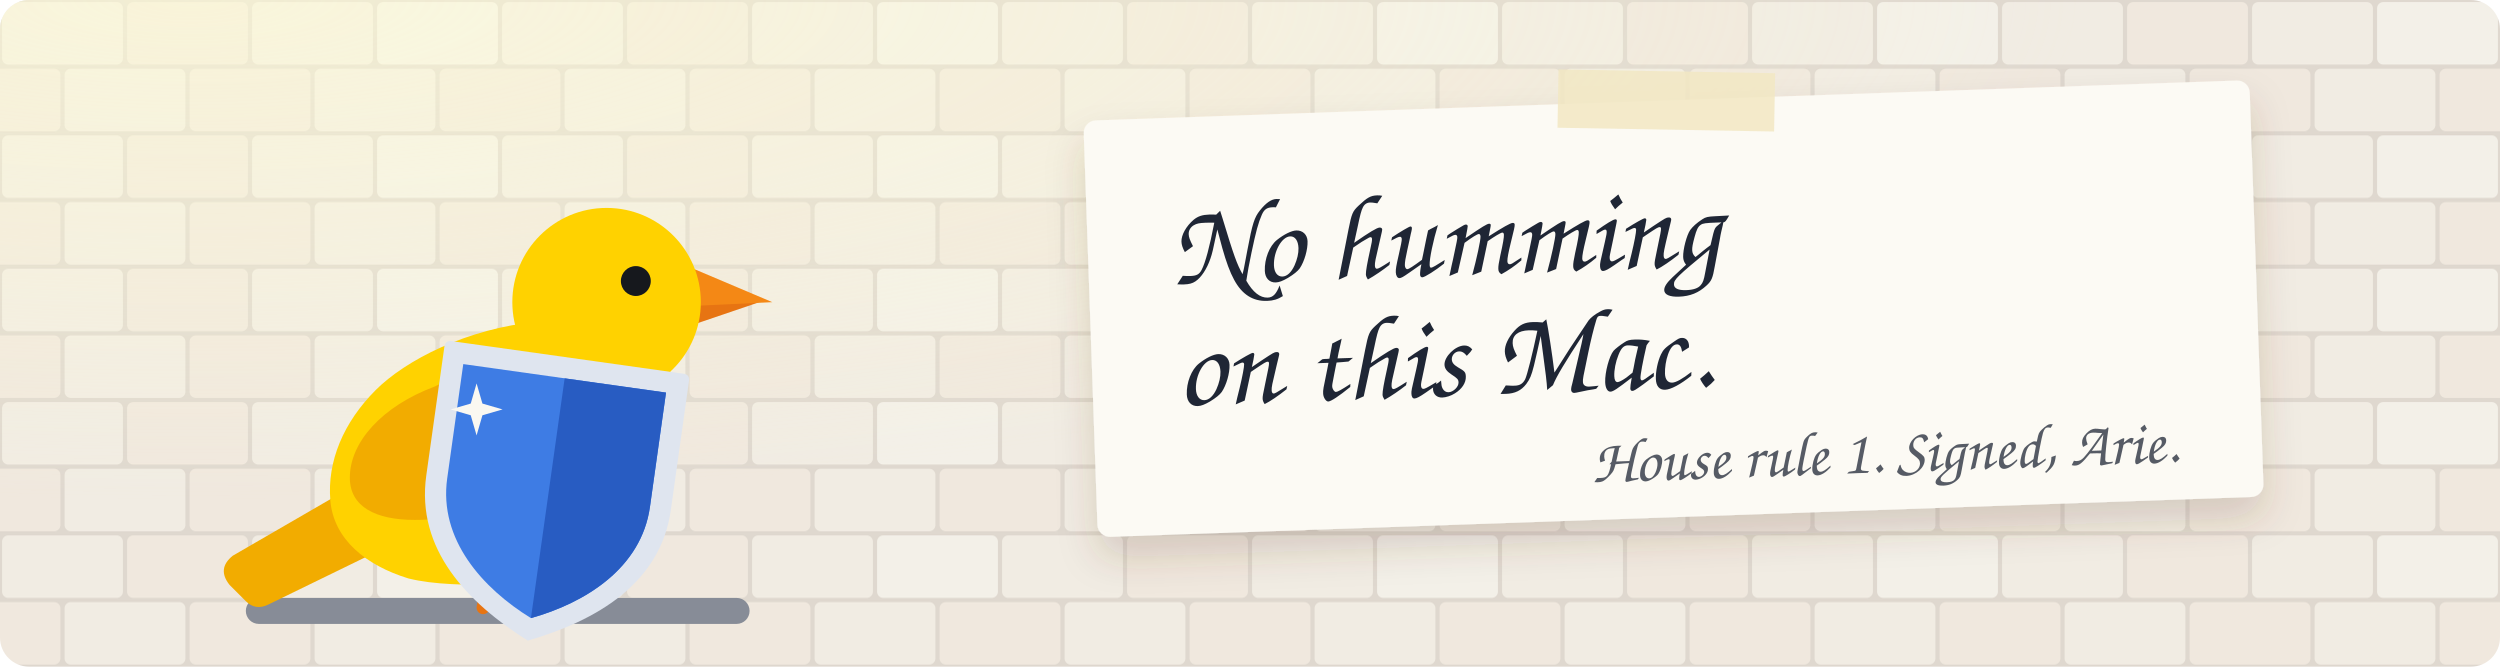
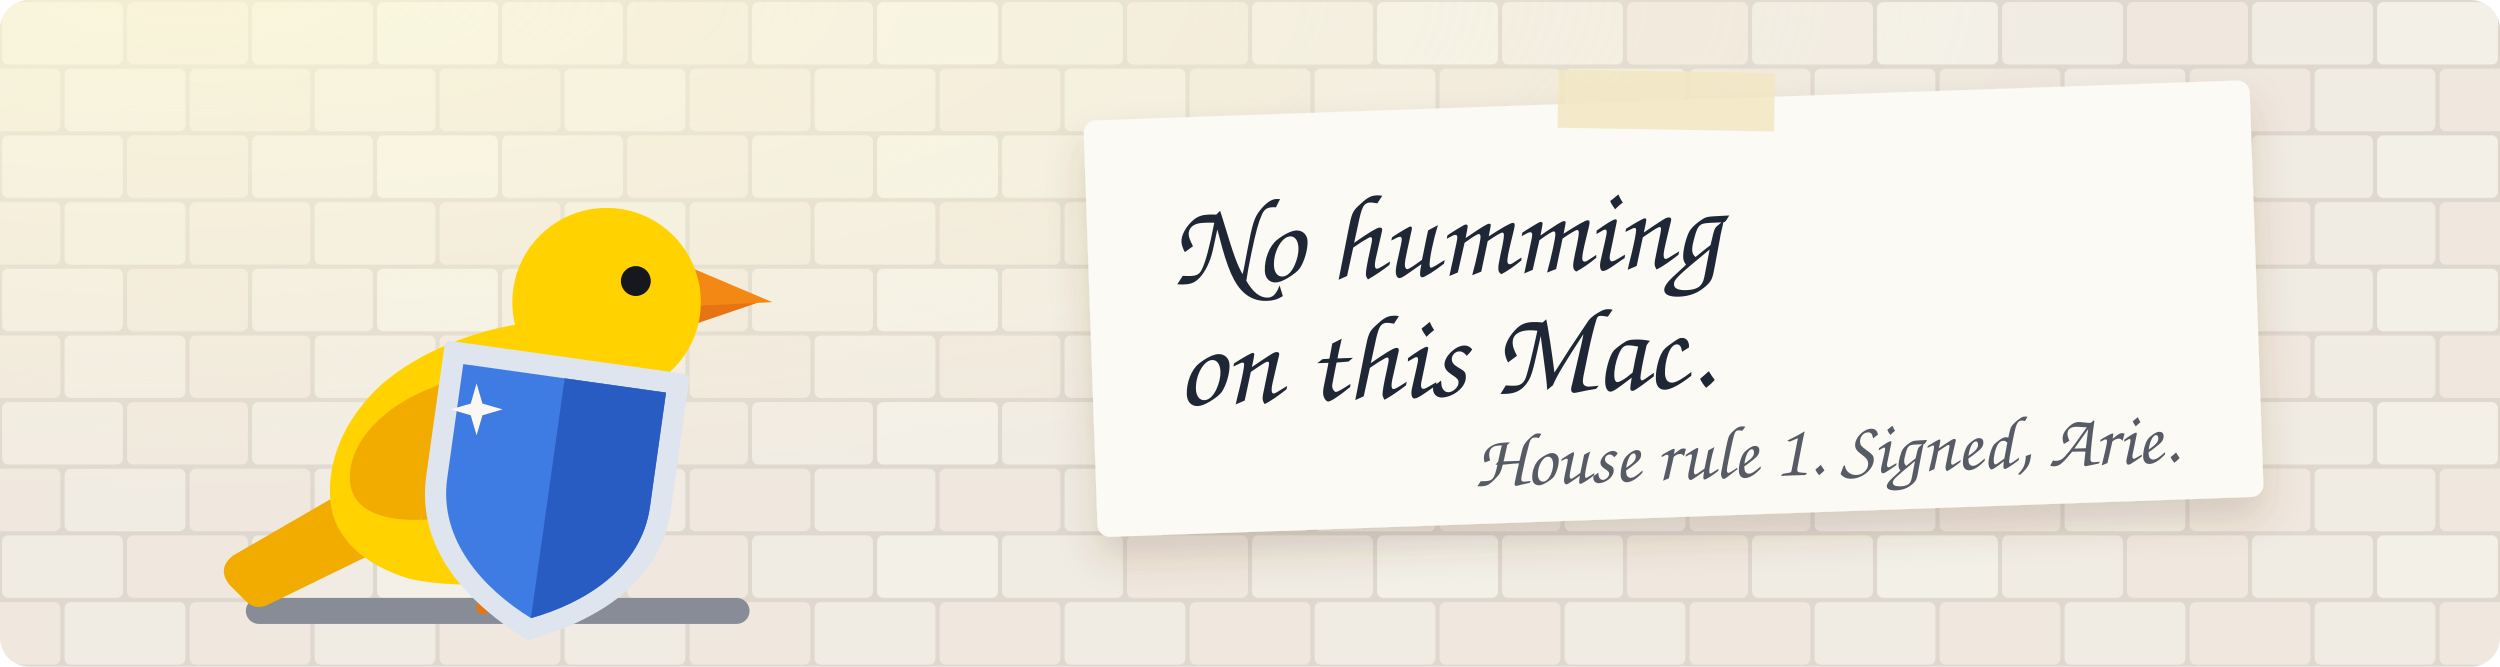
<svg xmlns="http://www.w3.org/2000/svg" viewBox="0 0 1200 320" width="1200" height="320">
  <defs>
    <pattern id="b" width="240" height="64" patternUnits="userSpaceOnUse">
      <rect width="240" height="64" fill="#dfd8cf" />
      <g fill="#f1ece3">
        <rect x="1" y="1" width="58" height="30" rx="3" />
        <rect x="121" y="1" width="58" height="30" rx="3" />
        <rect x="31" y="33" width="58" height="30" rx="3" />
        <rect x="151" y="33" width="58" height="30" rx="3" />
      </g>
      <g fill="#f0e8de">
        <rect x="61" y="1" width="58" height="30" rx="3" />
        <rect x="91" y="33" width="58" height="30" rx="3" />
        <rect x="-29" y="33" width="58" height="30" rx="3" />
        <rect x="211" y="33" width="58" height="30" rx="3" />
      </g>
      <rect x="181" y="1" width="58" height="30" rx="3" fill="#f3f0e8" />
    </pattern>
    <radialGradient id="l" cx="8%" cy="0" r="75%">
      <stop offset="0" stop-color="#fffcd6" stop-opacity="0.6" />
      <stop offset="1" stop-color="#fffcd6" stop-opacity="0" />
    </radialGradient>
    <filter id="s" x="-10%" y="-10%" width="120%" height="140%">
      <feDropShadow dx="0" dy="10" stdDeviation="9" flood-color="#5a3d1f" flood-opacity="0.18" />
    </filter>
  </defs>
  <rect width="1200" height="320" rx="14" fill="url(#b)" />
  <rect width="1200" height="320" rx="14" fill="url(#l)" />
  <g transform="translate(40 14) scale(1.56)">
    <rect x="50" y="175" width="155" height="8" rx="4" fill="#878c97" />
    <path d="M125 167 123 178M145 167 143 178" fill="none" stroke="#e77412" stroke-width="4" stroke-linecap="round" />
    <path d="M84 140 46 162Q41 166 45 171L50 176Q53 179 57 177L96 158Z" fill="#f2ac00" />
    <path d="M140 90C118 92 99 102 90 111 80 121 75 133 76 145 77 157 87 165 100 169 108 171 118 171 128 171H150C166 168 178 152 180 130 182 116 184 106 176 98Z" fill="#ffd200" />
    <path d="M108 110C92 116 82 127 82 138 82 147 90 151 102 151 124 151 142 141 150 127 155 117 150 108 140 106 128 104 116 106 108 110Z" fill="#f2ac00" />
    <path d="M178 83.6 208 84 178 94.2Z" fill="#e77412" />
    <path d="M178 69.6 212 84 178 85.6Z" fill="#f48815" />
    <circle cx="161" cy="84" r="29" fill="#ffd200" />
    <circle cx="170" cy="77.5" r="4.6" fill="#16181d" />
    <g transform="translate(149 101) rotate(8)">
      <path d="M-38 2Q-38 0-36 0H36Q38 0 38 2V42C38 65 20 79 0 88-20 79-38 65-38 42Z" fill="#dfe5ef" />
      <path d="M-31.5 6.5H31.5V42C31.5 61 16 74 0 81-16 74-31.5 61-31.5 42Z" fill="#3e7ce4" />
      <path d="M0 6.5H31.5V42C31.5 61 16 74 0 81Z" fill="#285cc2" />
    </g>
    <path transform="translate(121 117)" d="M0-8 1.8-1.8 8 0 1.8 1.8 0 8-1.8 1.8-8 0-1.8-1.8Z" fill="#faf8f1" />
  </g>
  <g transform="translate(520 58) rotate(-2)">
    <rect width="560" height="200" rx="6" fill="#fcfaf4" filter="url(#s)" />
    <rect x="228" y="-14" width="104" height="28" fill="#f2e8c3" opacity=".85" transform="rotate(3 280 0)" />
    <text x="40" y="80" font-family="Marker Felt, Chalkboard SE, Comic Sans MS, cursive" font-size="58" fill="#1f2635">No humming</text>
    <text x="40" y="138" font-family="Marker Felt, Chalkboard SE, Comic Sans MS, cursive" font-size="58" fill="#1f2635">on this Mac.</text>
-     <text x="520" y="182" text-anchor="end" font-family="Noteworthy, Chalkboard SE, Bradley Hand, cursive" font-size="30" fill="#1f2635" opacity=".75">House rule 1. Signed, Arie.</text>
+     <text x="520" y="182" text-anchor="end" font-family="Noteworthy, Chalkboard SE, Bradley Hand, cursive" font-size="36" fill="#1f2635" opacity=".75">House rule 1. Signed, Arie.</text>
  </g>
</svg>
